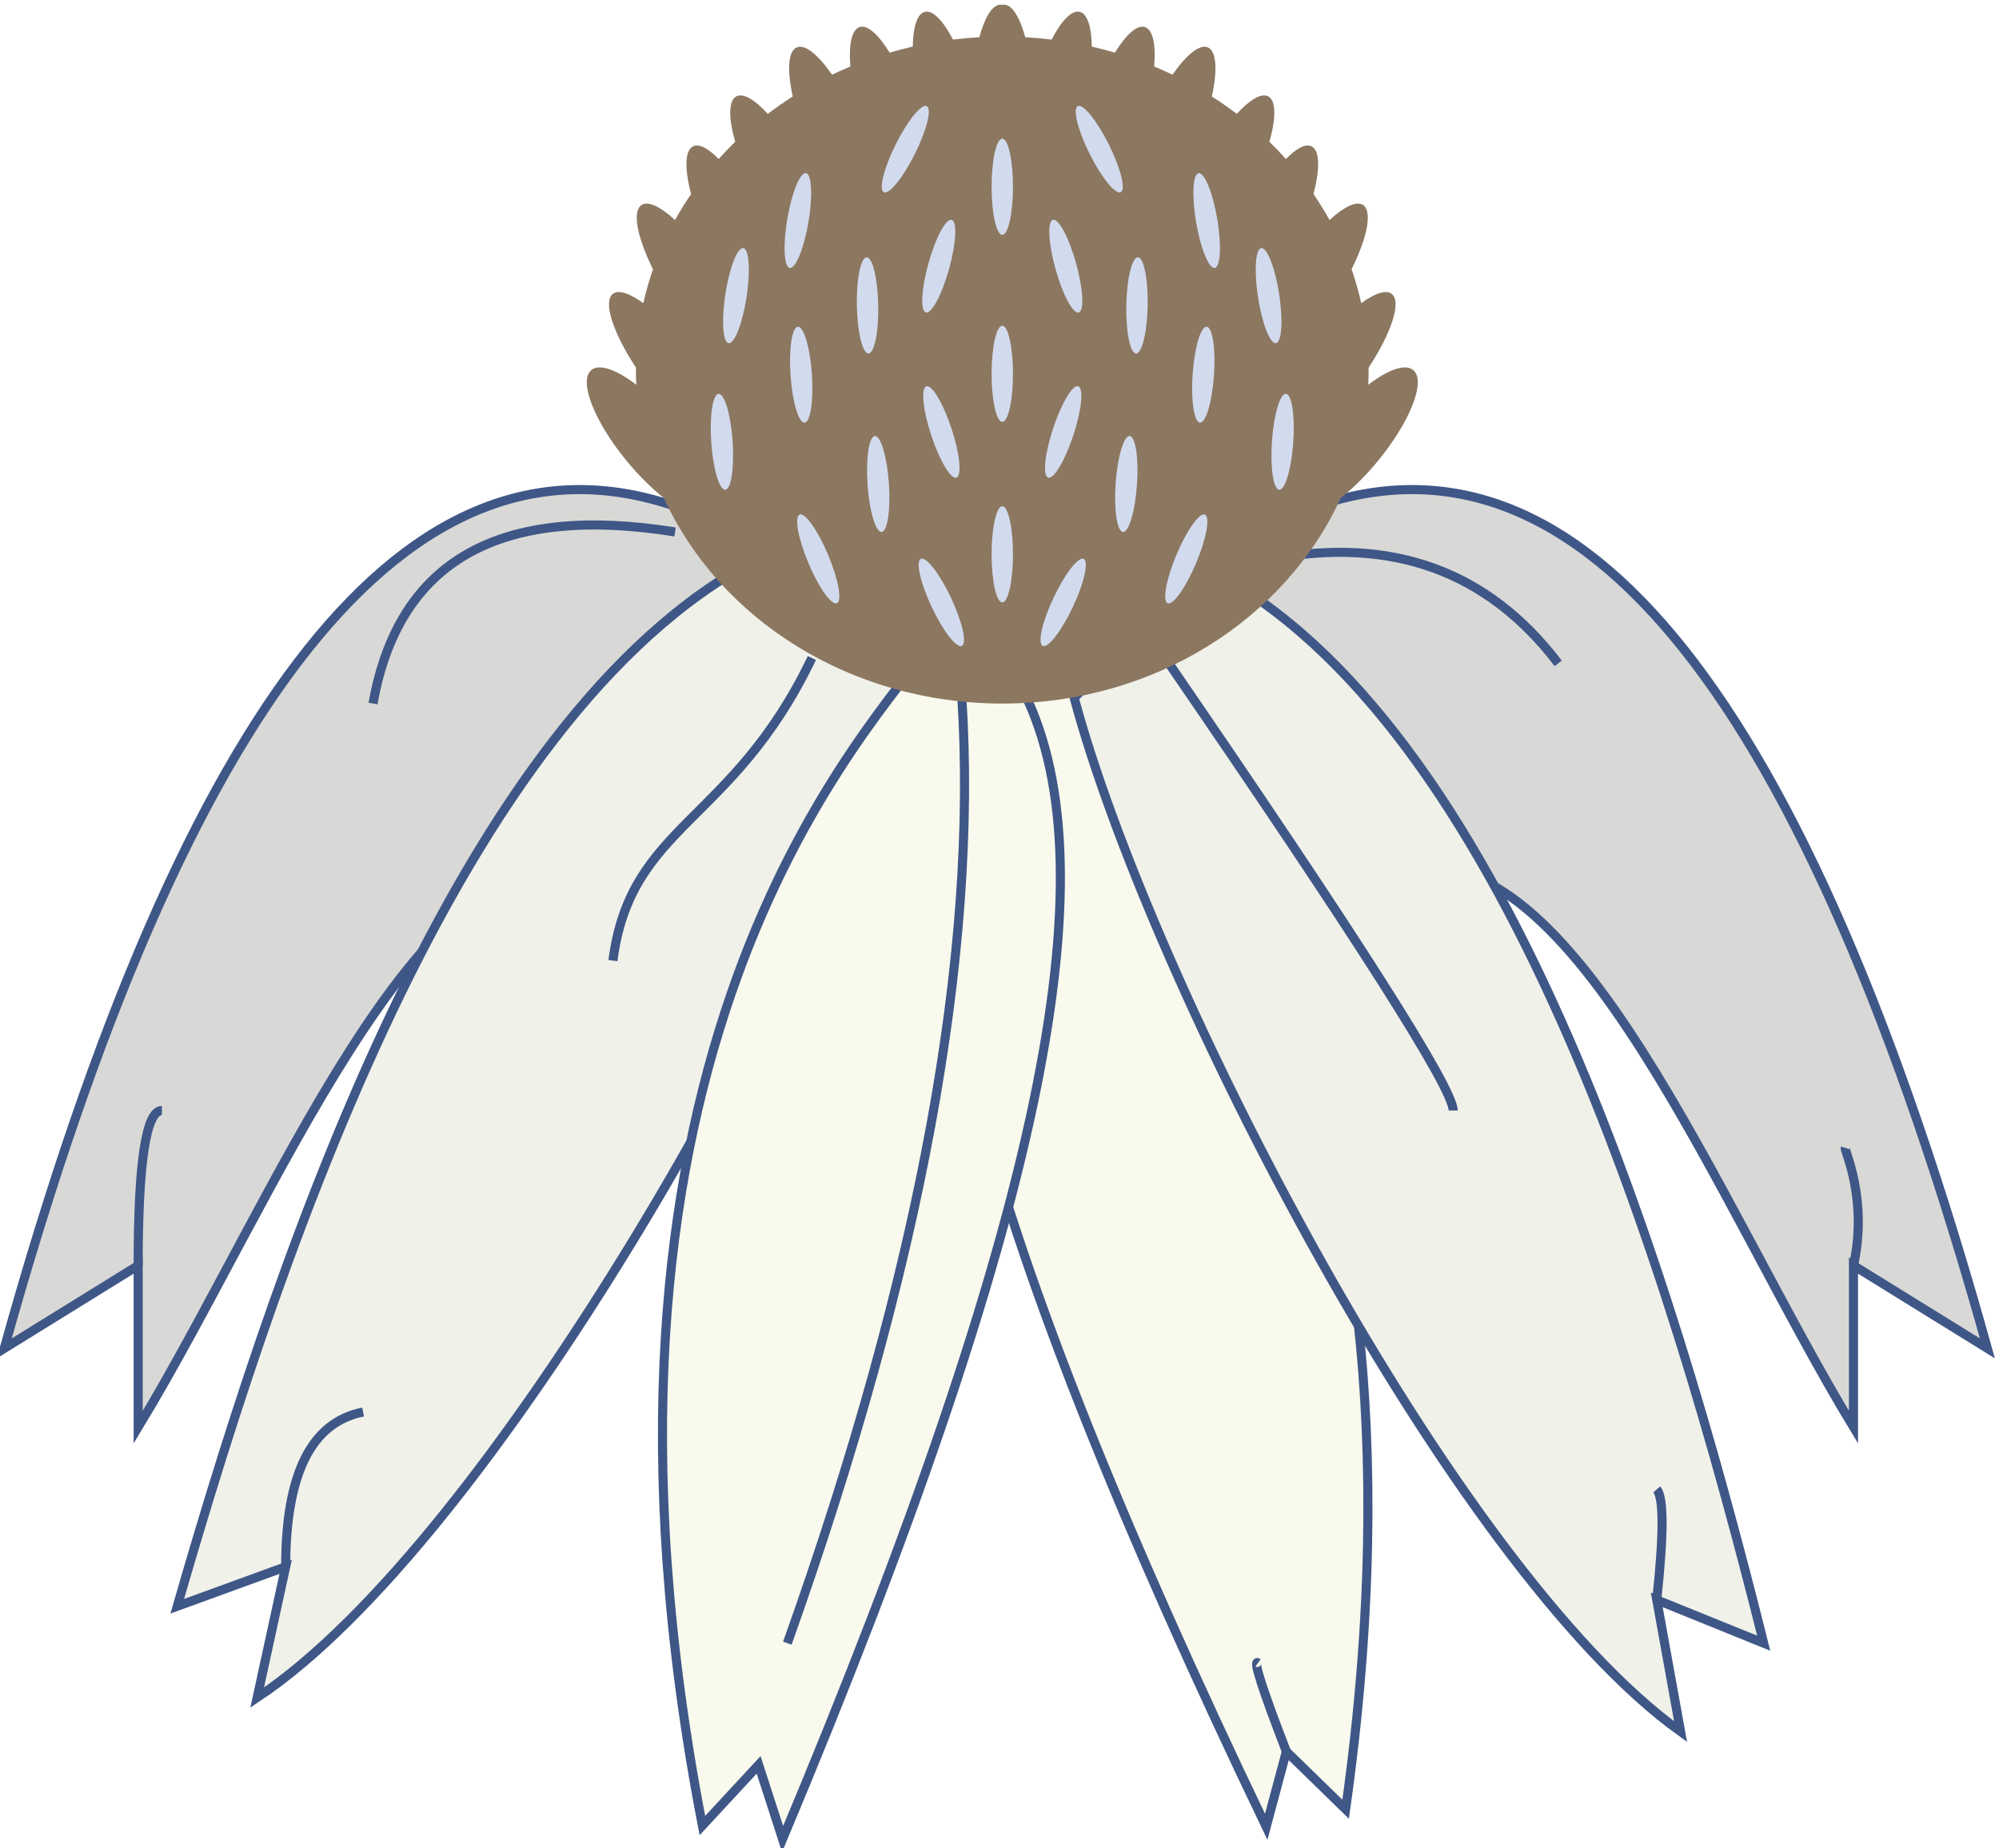
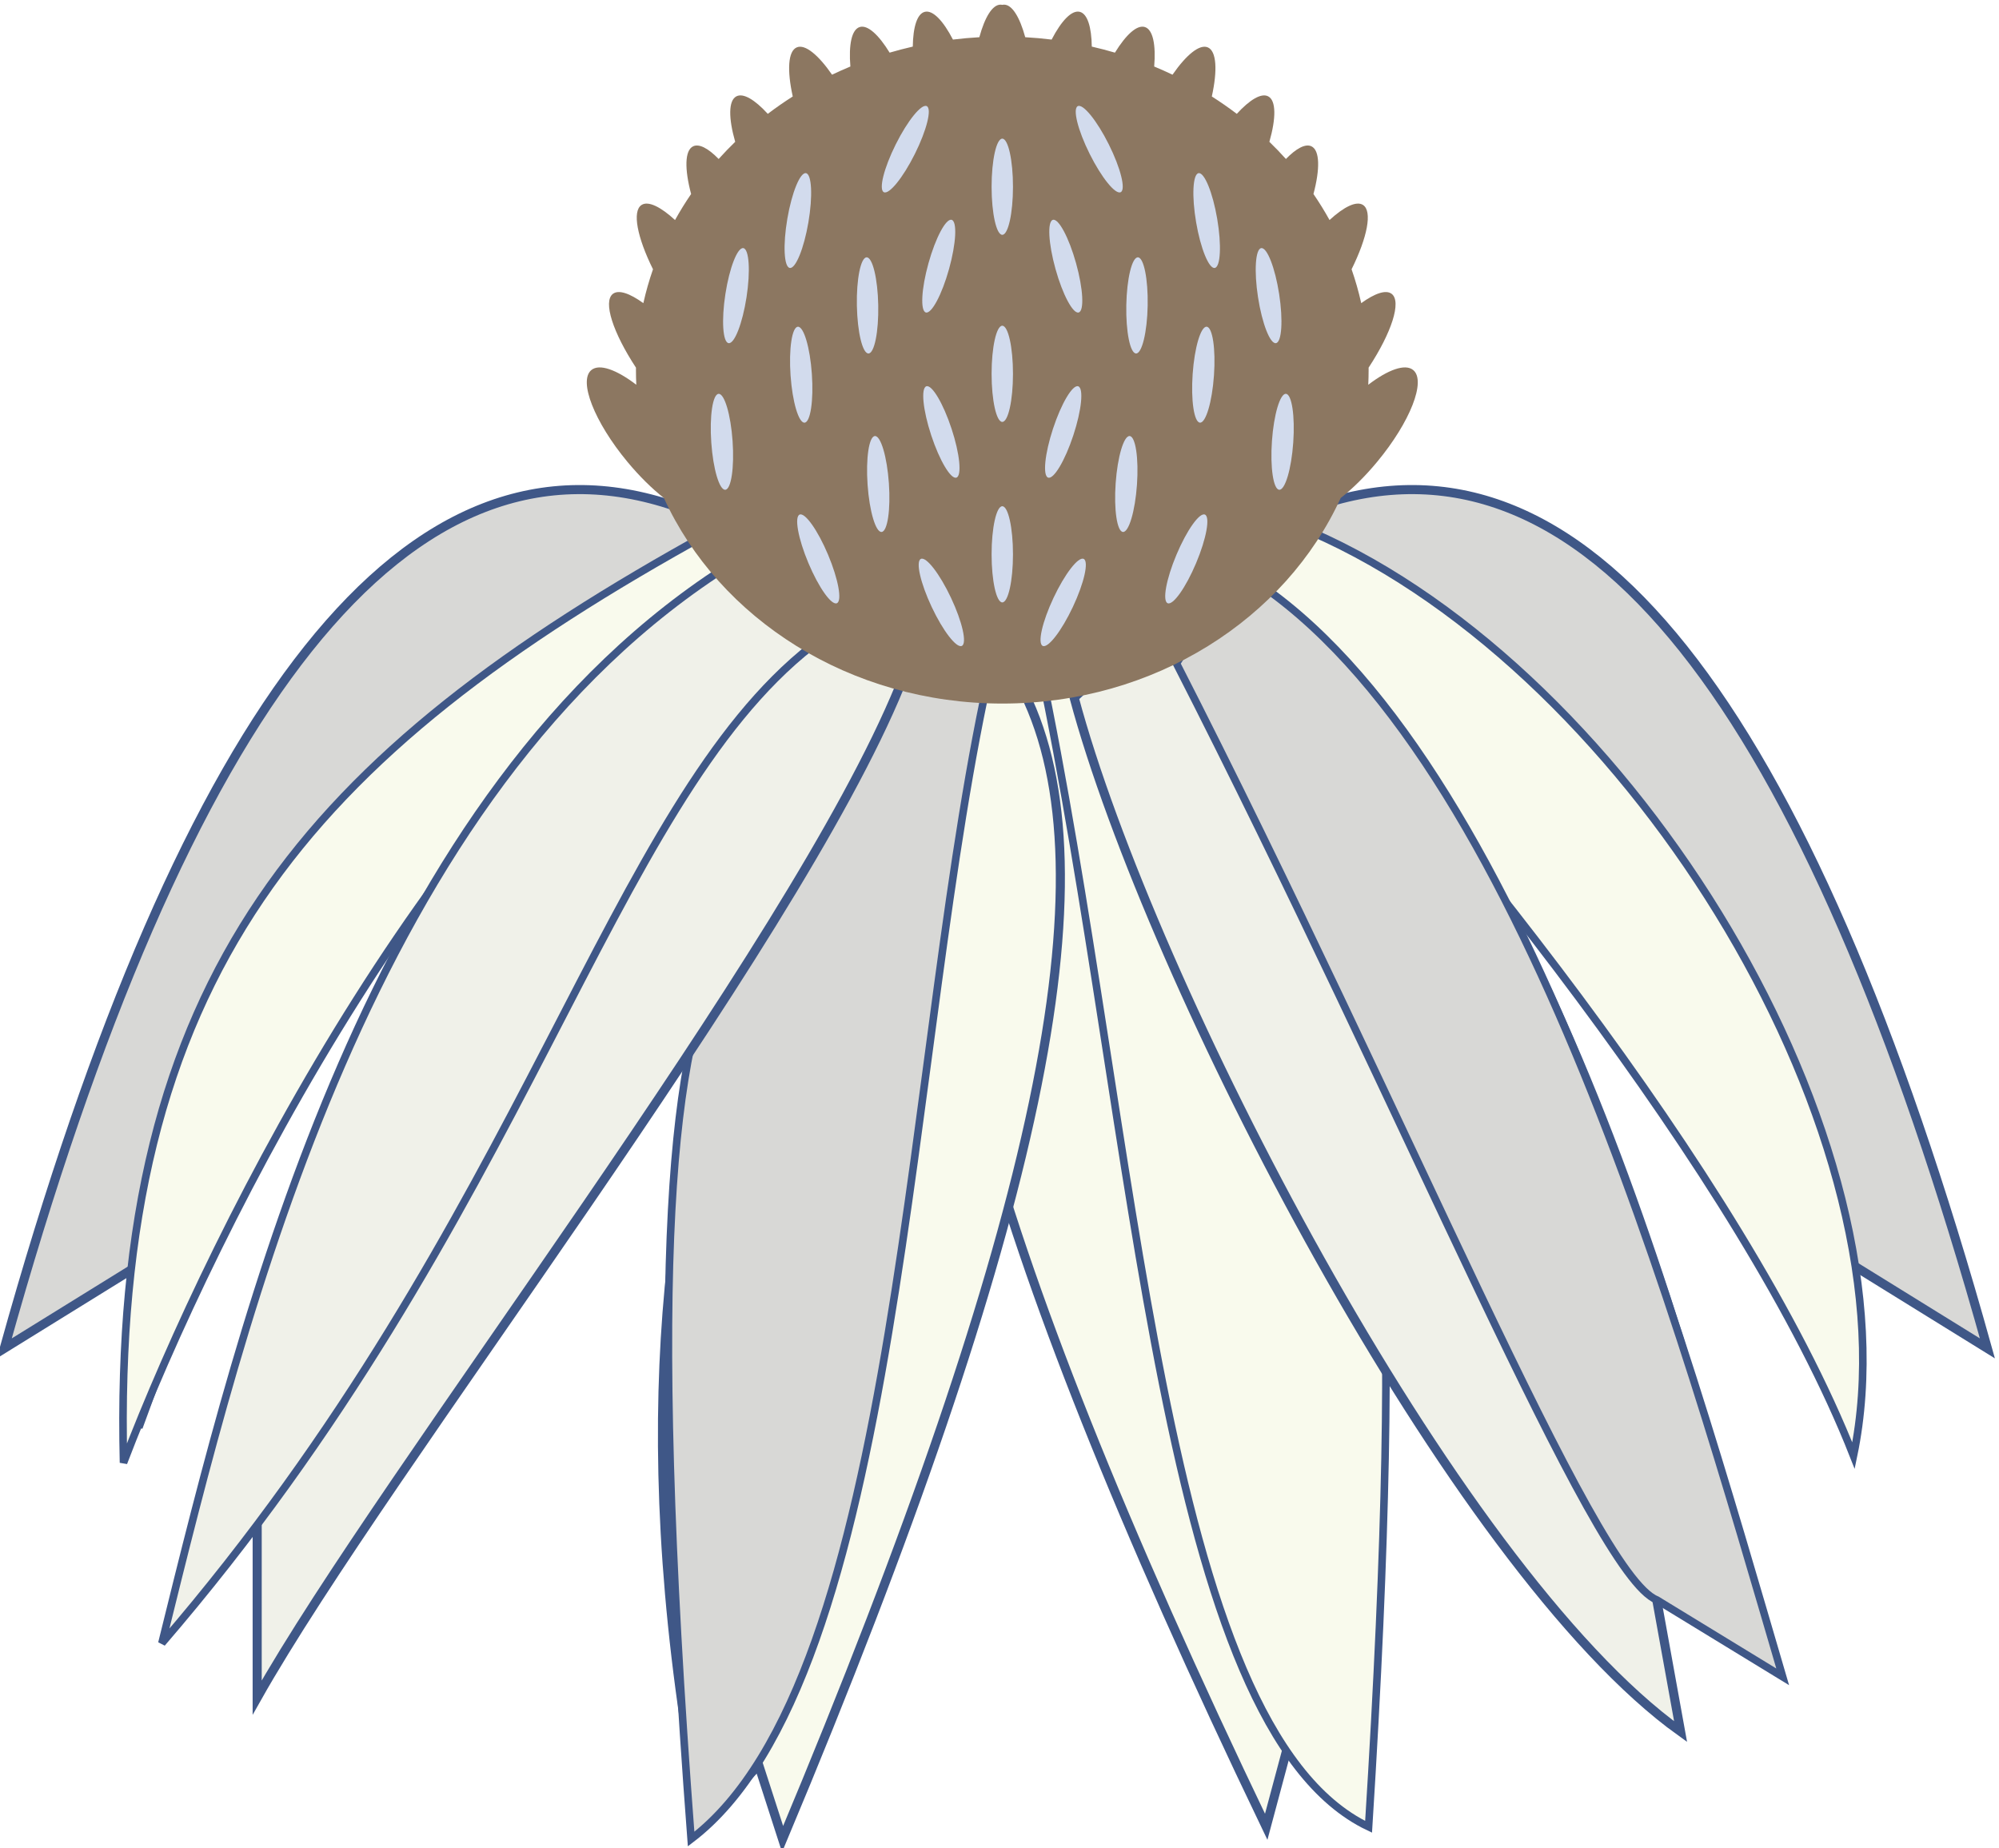
- <svg xmlns="http://www.w3.org/2000/svg" id="coneflower" viewBox="0 0 132 122" shape-rendering="geometricPrecision" text-rendering="geometricPrecision" project-id="2db45ec6c27a47a083f4a5eda9edd0c6" export-id="ccc3c8caf0854b2483504fef5340f704" cached="false">
-   <path id="coneflower-u-petal-6" d="M133.575,150.425q-26.293-8.99-44.294,55.607l8.843-5.473v10.674c8.962-14.742,18.438-39.375,29.721-36.798c11.8-8.532,12.877-16.406,5.731-24.01Z" transform="translate(-89-117)" fill="#d8d8d6" stroke="#3f5787" stroke-width="0.6" />
-   <path id="coneflower-u-petal-5" d="M133.575,150.425q-26.293-8.99-44.294,55.607l8.843-5.473v10.674c8.962-14.742,18.438-39.375,29.721-36.798c11.8-8.532,12.877-16.406,5.731-24.01Z" transform="matrix(-1 0 0 1 220.5153-117)" fill="#d8d8d6" stroke="#3f5787" stroke-width="0.6" />
-   <path id="coneflower-u-petal-4" d="M153.669,163.456c7.749,10.77,6.912,34.317-3.147,77.298l-2.375-4.568-2.996,4.568c-17.731-47.401-2.171-71.564,1.619-78.876q-2.056-3.721,6.898,1.577Z" transform="matrix(-.976388 0.216025 0.216025 0.976388 178.5706-146.9648)" fill="#f9faed" stroke="#3f5787" stroke-width="0.6" />
-   <path id="coneflower-u-petal-3" d="M146.771,161.878l-10.321-6.715c-17.292,13.47-21.662,50.325-23.375,76.254l6.44-4.07v8.839c12.924-13.327,25.661-55.041,27.256-74.307Z" transform="matrix(.977087 0.212841-.212841 0.977087-49.52434-144.1233)" fill="#f0f1e9" stroke="#3f5787" stroke-width="0.6" />
-   <path id="coneflower-u-petal-2" d="M146.771,161.878l-10.321-6.715c-17.292,13.47-21.662,50.325-23.375,76.254l6.44-4.07v8.839c12.924-13.327,25.661-55.041,27.256-74.307Z" transform="matrix(-.98404 0.177947 0.177947 0.98404 186.5529-139.348)" fill="#f0f1e9" stroke="#3f5787" stroke-width="0.6" />
-   <path id="coneflower-u-petal-1" d="M153.669,163.456c7.749,10.77,6.912,34.317-3.147,77.298l-2.375-4.568-2.996,4.568c-17.731-47.401-2.171-71.564,1.619-78.876q-2.056-3.721,6.898,1.577Z" transform="matrix(.986083 0.166252-.166252 0.986083-56.72443-140.9971)" fill="#f9faed" stroke="#3f5787" stroke-width="0.6" />
-   <path id="coneflower-u-vein-10" d="M98.123,200.56q0-10.235,1.567-10.235" transform="translate(-89-117)" fill="none" stroke="#3f5787" stroke-width="0.6" />
-   <path id="coneflower-u-vein-9" d="M107.864,220.452q0-9.218,5.113-10.217" transform="translate(-89-117)" fill="none" stroke="#3f5787" stroke-width="0.6" />
-   <path id="coneflower-u-vein-8" d="M173.943,232.648q-2.405-6.228-1.87-5.852" transform="translate(-89-117)" fill="none" stroke="#3f5787" stroke-width="0.6" />
-   <path id="coneflower-u-vein-7" d="M198.4,222.637q.701-6.504,0-7.294" transform="translate(-89-117)" fill="none" stroke="#3f5787" stroke-width="0.6" />
-   <path id="coneflower-u-vein-6" d="M211.392,200.56c.97-4.406-.61-7.589-.552-7.771" transform="translate(-89-117)" fill="none" stroke="#3f5787" stroke-width="0.6" />
-   <path id="coneflower-u-vein-5" d="M133.575,152.124q-17.423-2.787-19.945,11.331" transform="translate(-89-117)" fill="none" stroke="#3f5787" stroke-width="0.6" />
-   <path id="coneflower-u-vein-4" d="M142.611,160.447c-5.262,10.982-11.967,10.957-13.138,19.98" transform="translate(-89-117)" fill="none" stroke="#3f5787" stroke-width="0.6" />
-   <path id="coneflower-u-vein-3" d="M152.513,163.064c1.077,16.839-2.703,37.703-11.523,62.433" transform="translate(-89-117)" fill="none" stroke="#3f5787" stroke-width="0.6" />
-   <path id="coneflower-u-vein-2" d="M165.944,160.447q19.015,27.687,19.015,29.877" transform="translate(-89-117)" fill="none" stroke="#3f5787" stroke-width="0.6" />
-   <path id="coneflower-u-vein-1" d="M172.991,153.903q11.967-2.217,18.902,6.899" transform="translate(-89-117)" fill="none" stroke="#3f5787" stroke-width="0.6" />
+ <svg xmlns="http://www.w3.org/2000/svg" id="coneflower" viewBox="0 0 132 122" shape-rendering="geometricPrecision" text-rendering="geometricPrecision" project-id="2db45ec6c27a47a083f4a5eda9edd0c6" export-id="217b8b84580c489291ab8e0b22a9d08c" cached="false">
+   <path id="coneflower-u-petal-12" d="M133.575,150.425q-26.293-8.99-44.294,55.607l8.843-5.473v10.674c7.839-21.482,17.608-44.354,29.721-36.798c11.8-8.532,12.877-16.406,5.731-24.01Z" transform="translate(-89-117)" fill="#d8d8d6" stroke="#3f5787" stroke-width="0.6" />
+   <path id="coneflower-u-petal-11" d="M133.575,150.425q-26.293-8.99-44.294,55.607l8.843-5.473v10.674c8.962-14.742,18.438-39.375,29.721-36.798c11.8-8.532,12.877-16.406,5.731-24.01Z" transform="matrix(-1 0 0 1 220.5153-117)" fill="#d8d8d6" stroke="#3f5787" stroke-width="0.6" />
+   <path id="coneflower-u-petal-10" d="M153.669,163.456c7.749,10.77,6.912,34.317-3.147,77.298l-2.375-4.568-2.996,4.568c-17.731-47.401-2.171-71.564,1.619-78.876q-2.056-3.721,6.898,1.577Z" transform="matrix(-.976388 0.216025 0.216025 0.976388 178.5706-146.9648)" fill="#f9faed" stroke="#3f5787" stroke-width="0.6" />
+   <path id="coneflower-u-petal-9" d="M68.642,43.802l8.301-1.155c6.387,32.039,18.316.336,13.429,77.974-13.792-6.573-15.213-45.799-21.731-76.819Z" transform="translate(.000002 0.000001)" fill="#f9faed" stroke="#3f5787" stroke-width="0.5" />
+   <path id="coneflower-u-petal-8" d="M146.771,161.878l-10.321-6.715c-17.292,13.47-21.662,50.325-23.375,76.254l6.44-4.07v8.839c12.924-13.327,25.661-55.041,27.256-74.307Z" transform="matrix(-.98404 0.177947 0.177947 0.98404 186.5529-139.348)" fill="#f0f1e9" stroke="#3f5787" stroke-width="0.6" />
+   <path id="coneflower-u-petal-7" d="M153.669,163.456c7.749,10.77,6.912,34.317-3.147,77.298l-2.375-4.568-2.996,4.568c-17.731-47.401-2.171-71.564,1.619-78.876q-2.056-3.721,6.898,1.577Z" transform="matrix(.986083 0.166252-.166252 0.986083-56.72443-140.9971)" fill="#f9faed" stroke="#3f5787" stroke-width="0.6" />
+   <path id="coneflower-u-petal-6" d="M65.478,43.802L59.148,41.753c-6.463,26.67-19.407,1.883-13.512,79.678c14.027-10.683,14.114-52.614,19.842-77.629Z" transform="translate(.000002 0.000002)" fill="#d8d8d6" stroke="#3f5787" stroke-width="0.5" />
+   <path id="coneflower-u-petal-5" d="M146.771,161.878l-10.321-6.715c-17.292,13.47-21.662,50.325-23.375,76.254l3.041-10.837l3.399,15.606c5.084-16.495,23.999-55.712,27.256-74.307Z" transform="matrix(.977087 0.212841-.212841 0.977087-49.52434-144.1233)" fill="#f0f1e9" stroke="#3f5787" stroke-width="0.6" />
+   <path id="coneflower-u-petal-4" d="M86.598,35.124l-4.93,3.599c13.244,14.358,33.447,38.905,40.724,57.393c4.299-20.682-14.474-51.695-35.794-60.992Z" transform="translate(0 0.000003)" fill="#f9faed" stroke="#3f5787" stroke-width="0.5" />
+   <path id="coneflower-u-petal-3" d="M77.684,43.802l3.984-6.182c18.399,10.785,29.244,49.92,36.048,73.098l-8.316-5.08c-4.235-1.662-16.495-32.065-31.716-61.836Z" fill="#d8d8d6" stroke="#3f5787" stroke-width="0.5" />
+   <path id="coneflower-u-petal-2" d="M46.938,35.137l1.689,3.586C29.691,50.147,14.228,80.682,8.156,96.582C7.376,64.509,20.186,49.852,46.938,35.137Z" fill="#f9faed" stroke="#3f5787" stroke-width="0.5" />
+   <path id="coneflower-u-petal-1" d="M48.376,37.176l5.236,5.471C40.162,53.175,34.843,80.45,10.69,108.497C16.073,86.73,24.417,52.15,48.376,37.176Z" fill="#f0f1e9" stroke="#3f5787" stroke-width="0.5" />
  <path id="coneflower-u-cone" d="M130.994,141.435c0-.053 0-.106.001-.159-1.517-2.308-2.193-4.365-1.521-4.875.378-.287,1.113-.033,2.008.615.17-.76.383-1.506.637-2.236-1.041-2.101-1.39-3.838-.753-4.248.439-.282,1.258.122,2.209.996.326-.588.68-1.161,1.061-1.718-.438-1.65-.425-2.88.133-3.149.397-.191,1.003.137,1.686.836.35-.389.714-.767,1.092-1.133-.446-1.561-.453-2.726.08-3.003.456-.237,1.219.224,2.072,1.156.531-.403,1.081-.786,1.649-1.147-.381-1.722-.317-2.996.266-3.242.546-.231,1.423.496,2.329,1.804.397-.19.8-.37,1.21-.54-.118-1.432.081-2.434.611-2.605.52-.168,1.251.5,1.981,1.689.503-.148,1.013-.281,1.529-.399.018-1.295.287-2.171.794-2.296.532-.131,1.214.59,1.858,1.832.575-.07,1.156-.123,1.743-.156.363-1.33.87-2.164,1.413-2.15.034.001.068.005.102.013.034-.007.067-.012.102-.013.542-.014,1.05.821,1.413,2.15.587.033,1.168.085,1.743.156.644-1.242,1.327-1.963,1.858-1.832.507.125.776,1.0.794,2.296.517.118,1.026.251,1.529.399.73-1.189,1.46-1.858,1.981-1.689.53.171.729,1.173.611,2.605.41.17.813.35,1.21.54.906-1.308,1.783-2.034,2.329-1.804.582.246.647,1.52.266,3.242.568.361,1.118.744,1.649,1.147.853-.931,1.616-1.393,2.072-1.156.532.277.526,1.442.08,3.003.378.366.742.744,1.092,1.133.683-.699,1.289-1.028,1.686-.836.558.269.571,1.499.133,3.149.381.556.735,1.129,1.061,1.718.952-.874,1.771-1.278,2.209-.996.636.41.288,2.147-.753,4.248.254.73.467,1.475.637,2.236.895-.647,1.63-.902,2.008-.615.671.511-.005,2.567-1.521,4.875 0.0.053.001.106.001.159c0,.325-.008.649-.023.97c1.302-.995,2.438-1.411,2.969-.97.864.717-.201,3.429-2.381,6.058-.795.96-1.629,1.776-2.41,2.39-3.64,7.969-12.274,13.572-22.345,13.572s-18.705-5.603-22.345-13.572c-.78-.615-1.614-1.431-2.41-2.39-2.179-2.629-3.245-5.342-2.381-6.058.531-.44,1.667-.025,2.969.97-.015-.322-.023-.645-.023-.97h0Z" transform="translate(-89-117)" fill="#8c7761" stroke-width="0" />
  <path id="coneflower-u-seeds" d="M154.478,129.33c0-1.753.316-3.175.706-3.175s.706,1.421.706,3.175-.316,3.175-.706,3.175-.706-1.421-.706-3.175Zm0,12.353c0-1.753.316-3.175.706-3.175s.706,1.421.706,3.175-.316,3.175-.706,3.175-.706-1.421-.706-3.175Zm0,11.918c0-1.753.316-3.175.706-3.175s.706,1.421.706,3.175-.316,3.175-.706,3.175-.706-1.421-.706-3.175Zm-3.987-7.859c-.548-1.665-.692-3.114-.322-3.236s1.114,1.13,1.663,2.795.692,3.114.322,3.236-1.114-1.13-1.663-2.795Zm-.182-11.358c.47-1.689,1.156-2.974,1.531-2.869s.298,1.559-.172,3.248-1.156,2.974-1.531,2.869-.298-1.559.172-3.248Zm-2.161-7.85c.783-1.569,1.7-2.7,2.049-2.526s-.003,1.587-.786,3.156-1.7,2.7-2.049,2.526.003-1.587.786-3.156Zm-2.566,10.645c-.034-1.753.255-3.18.645-3.188s.733,1.408.766,3.161-.255,3.18-.645,3.188-.733-1.408-.766-3.161Zm.707,11.828c-.122-1.749.093-3.189.482-3.216s.803,1.369.925,3.118-.093,3.189-.482,3.216-.803-1.369-.925-3.118Zm4.233,8.069c-.747-1.586-1.067-3.007-.714-3.173s1.244.985,1.991,2.572s1.067,3.007.714,3.173-1.244-.985-1.991-2.572Zm-8.141-2.899c-.679-1.616-.939-3.049-.58-3.2s1.201,1.037,1.88,2.653.939,3.049.58,3.2-1.201-1.037-1.88-2.653Zm-1.178-12.387c-.122-1.749.093-3.189.482-3.216s.803,1.369.925,3.118-.093,3.189-.482,3.216-.803-1.369-.925-3.118Zm-.213-10.346c.295-1.728.845-3.076,1.23-3.011s.456,1.52.161,3.248-.845,3.076-1.23,3.011-.456-1.52-.161-3.248Zm-4.09,4.969c.268-1.733.798-3.089,1.183-3.03s.48,1.513.212,3.245-.798,3.089-1.183,3.03-.48-1.513-.212-3.245Zm-.932,9.808c-.122-1.749.093-3.189.482-3.216s.803,1.369.925,3.118-.093,3.189-.482,3.216-.803-1.369-.925-3.118Zm22.245,2.316c-.37-.122-.226-1.571.322-3.236s1.292-2.917,1.663-2.795.226,1.571-.322,3.236-1.292,2.917-1.663,2.795Zm2.016-10.905c-.375.105-1.061-1.18-1.531-2.869s-.548-3.143-.172-3.248s1.061,1.18,1.531,2.869.548,3.143.172,3.248Zm2.775-7.942c-.349.174-1.266-.957-2.049-2.526s-1.135-2.982-.786-3.156s1.266.957,2.049,2.526s1.135,2.982.786,3.156Zm1.014,10.65c-.39-.007-.678-1.435-.645-3.188s.377-3.168.766-3.161.678,1.435.645,3.188-.377,3.168-.766,3.161Zm-.866,11.785c-.389-.027-.605-1.467-.482-3.216s.537-3.145.925-3.118.605,1.467.482,3.216-.537,3.145-.925,3.118Zm-5.299,7.523c-.353-.166-.033-1.586.714-3.173s1.638-2.738,1.991-2.572.033,1.586-.714,3.173-1.638,2.738-1.991,2.572Zm8.251-2.818c-.359-.151-.1-1.584.58-3.2s1.521-2.804,1.88-2.653.1,1.584-.58,3.2-1.521,2.804-1.88,2.653Zm2.133-11.923c-.389-.027-.605-1.467-.482-3.216s.537-3.145.925-3.118.605,1.467.482,3.216-.537,3.145-.925,3.118Zm.977-10.215c-.384.066-.935-1.282-1.23-3.011s-.223-3.183.161-3.248.935,1.282,1.23,3.011.223,3.183-.161,3.248Zm4.04,4.966c-.385.06-.915-1.297-1.183-3.03s-.173-3.186.212-3.245.915,1.297,1.183,3.03.173,3.186-.212,3.245Zm.218,9.68c-.389-.027-.605-1.467-.482-3.216s.537-3.145.925-3.118.605,1.467.482,3.216-.537,3.145-.925,3.118Z" transform="translate(-89-117)" fill="#d2dbed" stroke-width="0" />
</svg>
